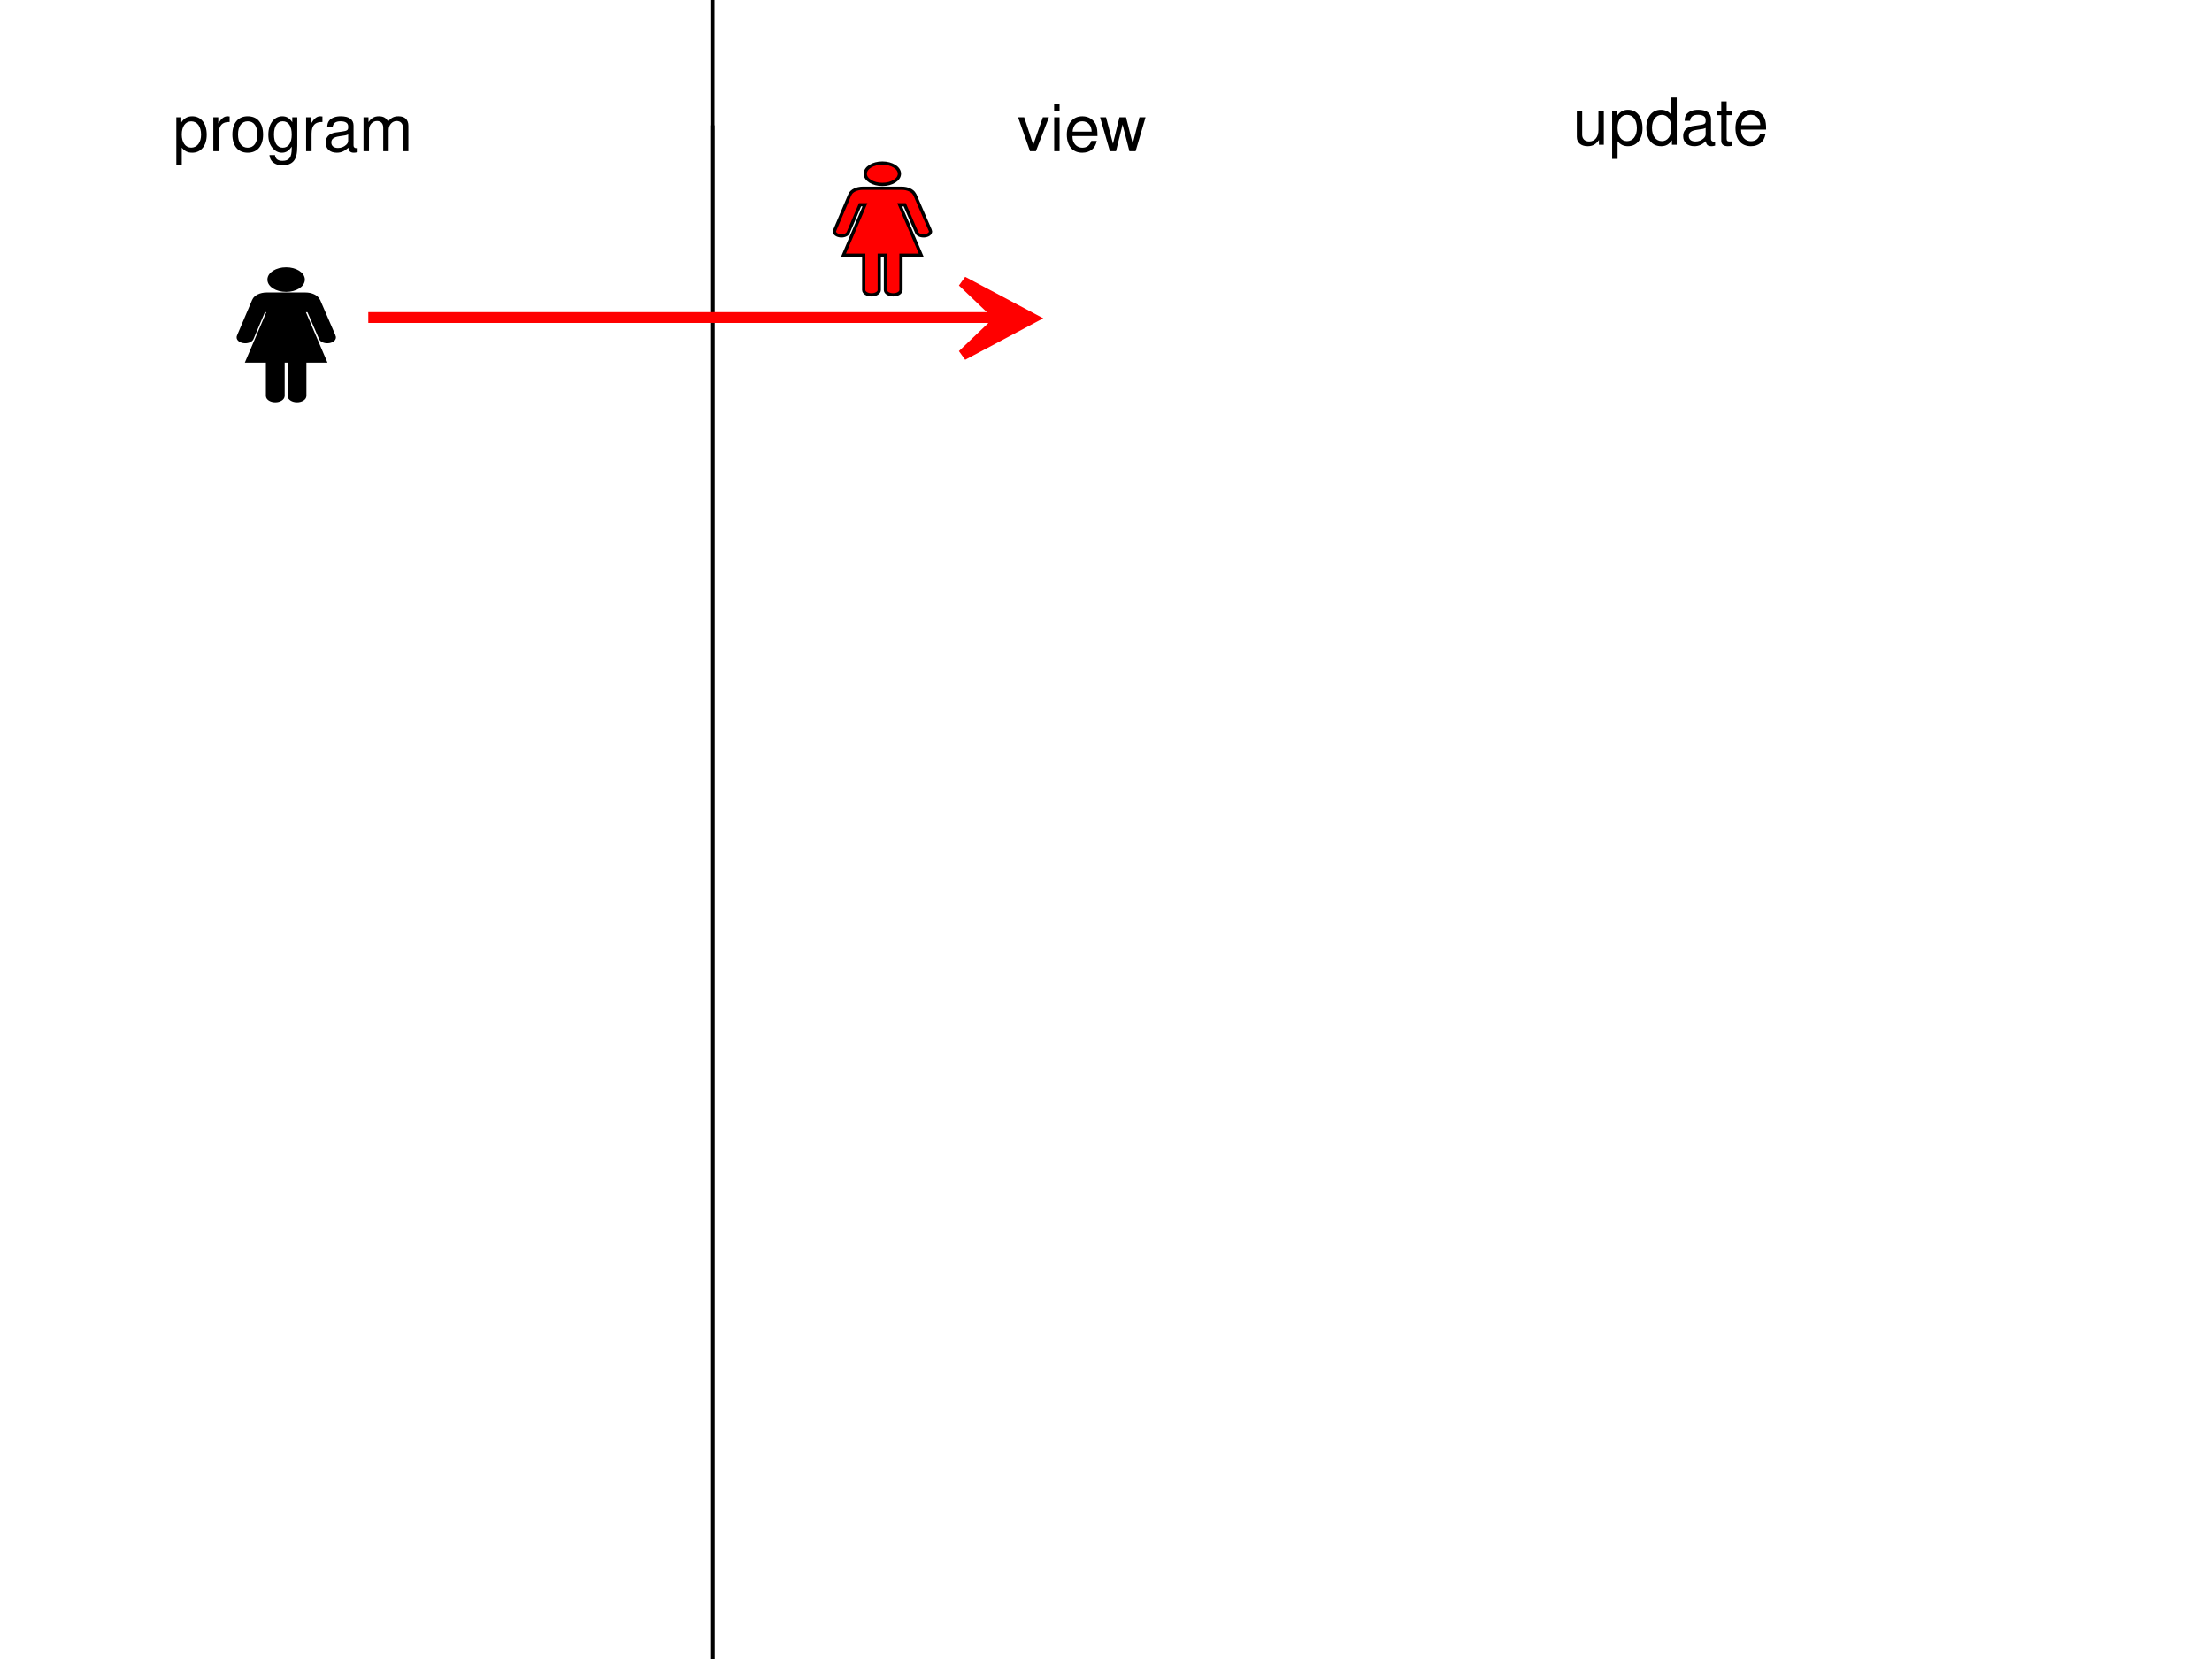
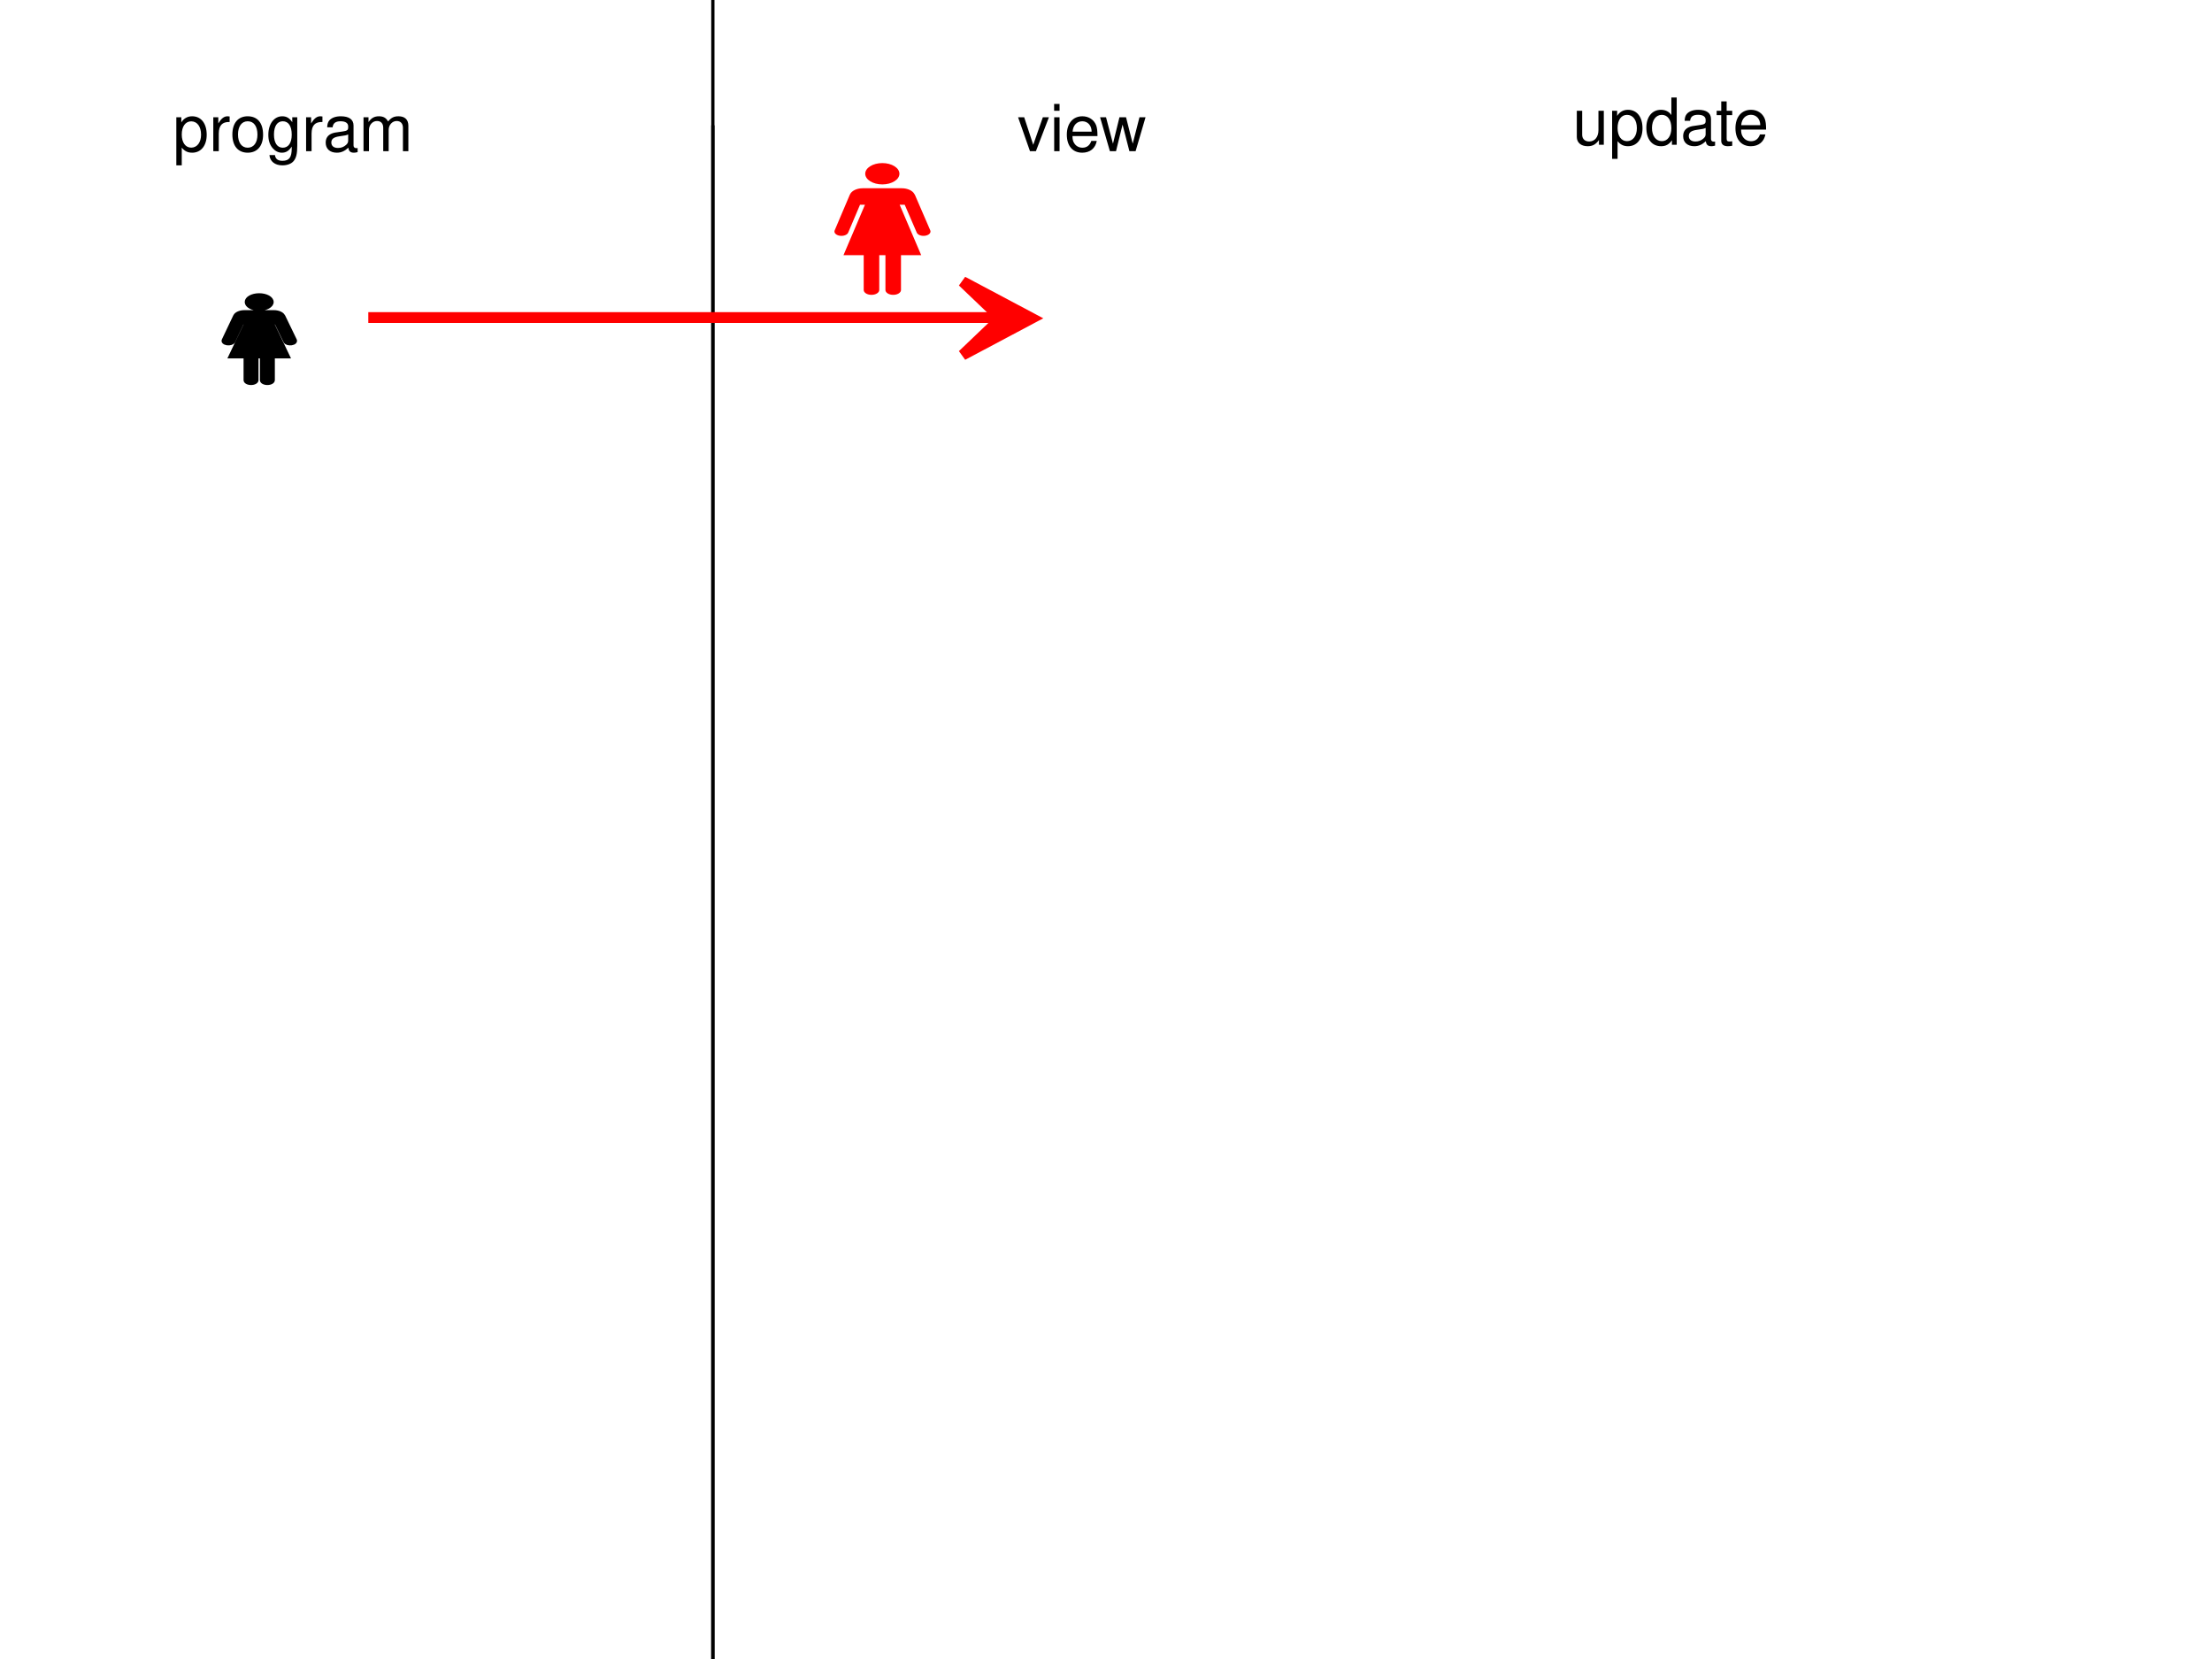
<svg xmlns="http://www.w3.org/2000/svg" width="1024" height="768">
  <g>
-     <rect fill="#fff" id="canvas_background" height="770" width="1026" y="-1" x="-1" />
-     <g display="none" overflow="visible" y="0" x="0" height="100%" width="100%" id="canvasGrid">
-       <rect fill="url(#gridpattern)" stroke-width="0" y="0" x="0" height="100%" width="100%" />
+     <rect x="-1" y="-1" width="1026" height="770" id="canvas_background" fill="#fff" />
+     <g id="canvasGrid" display="none">
+       <rect id="svg_5" width="100%" height="100%" x="0" y="0" stroke-width="0" fill="url(#gridpattern)" />
    </g>
  </g>
  <g>
-     <text xml:space="preserve" text-anchor="start" font-family="Helvetica, Arial, sans-serif" font-size="30" id="svg_1" y="70" x="80" stroke-width="0" stroke="#000" fill="#000000">program</text>
-     <text xml:space="preserve" text-anchor="start" font-family="Helvetica, Arial, sans-serif" font-size="30" id="svg_2" y="67" x="728" stroke-width="0" stroke="#000" fill="#000000">update</text>
-     <text xml:space="preserve" text-anchor="start" font-family="Helvetica, Arial, sans-serif" font-size="30" id="svg_3" y="70" x="471" stroke-width="0" stroke="#000" fill="#000000">view</text>
-     <line stroke-linecap="undefined" stroke-linejoin="undefined" id="svg_4" y2="785" x2="330" y1="-3" x1="330" stroke-width="1.5" stroke="#000" fill="none" />
-     <line stroke-linecap="undefined" stroke-linejoin="undefined" id="svg_7" y2="846" x2="330" y1="58" x1="330" stroke-width="1.5" stroke="#000" fill="none" />
-     <path id="svg_12" d="m132.457,134.365c4.368,0 7.914,-2.209 7.914,-4.934c0,-2.727 -3.546,-4.938 -7.914,-4.938c-4.371,0 -7.917,2.211 -7.917,4.938c0,2.725 3.545,4.934 7.917,4.934zm22.194,21.282l-7.101,-16.425c-0.066,-0.149 -0.16,-0.291 -0.272,-0.423c-0.807,-1.539 -3.123,-2.653 -5.86,-2.653l-17.973,0c-2.853,0 -5.248,1.21 -5.953,2.851c-0.048,0.072 -0.087,0.148 -0.123,0.226l-6.975,16.423c-0.465,1.077 0.561,2.183 2.289,2.473c1.727,0.288 3.502,-0.351 3.966,-1.427l5.477,-12.902l2.283,0l-9.941,23.343l9.368,0l0,16.115c0,1.24 1.608,2.244 3.599,2.244c1.985,0 3.598,-1.003 3.598,-2.244l0,-16.115l2.863,0l0,16.115c0,1.24 1.611,2.244 3.601,2.244c1.986,0 3.598,-1.003 3.598,-2.244l0,-16.115l9.363,0l-9.978,-23.343l2.341,0l5.579,12.902c0.465,1.076 2.239,1.715 3.966,1.427c1.724,-0.29 2.748,-1.397 2.286,-2.474l0,0z" stroke-opacity="null" stroke-width="1.5" stroke="#000" fill="#000000" />
-     <line stroke-linecap="null" stroke-linejoin="null" id="svg_17" y2="147" x2="473.5" y1="147" x1="170.5" stroke-width="5" stroke="#ff0000" fill="none" />
-     <path id="svg_18" d="m463.437,147.35l-17.798,-17l32,17l-32,17l17.798,-17z" stroke-width="5" stroke="#ff0000" fill="#ff0000" />
-     <path id="svg_19" d="m408.457,85.365c4.368,0 7.914,-2.209 7.914,-4.934c0,-2.727 -3.546,-4.938 -7.914,-4.938c-4.371,0 -7.917,2.211 -7.917,4.938c0,2.725 3.545,4.934 7.917,4.934zm22.194,21.282l-7.101,-16.425c-0.066,-0.149 -0.16,-0.291 -0.272,-0.423c-0.807,-1.539 -3.123,-2.653 -5.86,-2.653l-17.973,0c-2.853,0 -5.248,1.21 -5.953,2.851c-0.048,0.072 -0.087,0.148 -0.123,0.226l-6.975,16.423c-0.465,1.077 0.561,2.183 2.289,2.473c1.727,0.288 3.502,-0.351 3.966,-1.427l5.477,-12.902l2.283,0l-9.941,23.343l9.368,0l0,16.115c0,1.24 1.609,2.244 3.599,2.244c1.985,0 3.598,-1.003 3.598,-2.244l0,-16.115l2.863,0l0,16.115c0,1.24 1.611,2.244 3.601,2.244c1.986,0 3.598,-1.003 3.598,-2.244l0,-16.115l9.363,0l-9.978,-23.343l2.341,0l5.579,12.902c0.465,1.076 2.239,1.715 3.966,1.427c1.724,-0.29 2.748,-1.397 2.286,-2.474l0,0z" stroke-opacity="null" stroke-width="1.5" stroke="#000" fill="#ff0000" />
+     <text fill="#000000" stroke="#000" stroke-width="0" x="80" y="70" id="svg_1" font-size="30" font-family="Helvetica, Arial, sans-serif" text-anchor="start" xml:space="preserve">program</text>
+     <text fill="#000000" stroke="#000" stroke-width="0" x="728" y="67" id="svg_2" font-size="30" font-family="Helvetica, Arial, sans-serif" text-anchor="start" xml:space="preserve">update</text>
+     <text fill="#000000" stroke="#000" stroke-width="0" x="471" y="70" id="svg_3" font-size="30" font-family="Helvetica, Arial, sans-serif" text-anchor="start" xml:space="preserve">view</text>
+     <line fill="none" stroke="#000" stroke-width="1.5" x1="330" y1="-3" x2="330" y2="785" id="svg_4" stroke-linejoin="undefined" stroke-linecap="undefined" />
+     <line fill="none" stroke="#000" stroke-width="1.5" x1="330" y1="58" x2="330" y2="846" id="svg_7" stroke-linejoin="undefined" stroke-linecap="undefined" />
+     <path fill="#000000" stroke="#000" stroke-width="1.5" stroke-opacity="null" d="m119.987,143.129c3.285,0 5.952,-1.485 5.952,-3.316c0,-1.833 -2.667,-3.319 -5.952,-3.319c-3.287,0 -5.954,1.486 -5.954,3.319c0,1.831 2.666,3.316 5.954,3.316zm16.692,14.304l-5.341,-11.04c-0.05,-0.1 -0.12,-0.195 -0.205,-0.284c-0.607,-1.034 -2.349,-1.783 -4.407,-1.783l-13.517,0c-2.146,0 -3.947,0.813 -4.477,1.917c-0.036,0.048 -0.065,0.099 -0.092,0.152l-5.245,11.039c-0.35,0.724 0.422,1.467 1.721,1.662c1.299,0.194 2.634,-0.236 2.983,-0.959l4.119,-8.672l1.717,0l-7.477,15.689l7.045,0l0,10.831c0,0.833 1.21,1.508 2.707,1.508c1.493,0 2.706,-0.674 2.706,-1.508l0,-10.831l2.153,0l0,10.831c0,0.833 1.211,1.508 2.708,1.508c1.493,0 2.706,-0.674 2.706,-1.508l0,-10.831l7.041,0l-7.505,-15.689l1.761,0l4.196,8.672c0.35,0.724 1.684,1.153 2.983,0.959c1.296,-0.195 2.067,-0.939 1.719,-1.663l0,0z" id="svg_12" />
+     <line fill="none" stroke="#ff0000" stroke-width="5" x1="170.5" y1="147" x2="473.5" y2="147" id="svg_17" stroke-linejoin="null" stroke-linecap="null" />
+     <path fill="#ff0000" stroke="#ff0000" stroke-width="5" d="m463.437,147.35l-17.798,-17l32,17l-32,17l17.798,-17z" id="svg_18" />
+     <path fill="#ff0000" stroke-width="1.5" d="m408.457,85.365c4.368,0 7.914,-2.209 7.914,-4.934c0,-2.727 -3.546,-4.938 -7.914,-4.938c-4.371,0 -7.917,2.211 -7.917,4.938c0,2.725 3.545,4.934 7.917,4.934zm22.194,21.282l-7.101,-16.425c-0.066,-0.149 -0.16,-0.291 -0.272,-0.423c-0.807,-1.539 -3.123,-2.653 -5.86,-2.653l-17.973,0c-2.853,0 -5.248,1.21 -5.953,2.851c-0.048,0.072 -0.087,0.148 -0.123,0.226l-6.975,16.423c-0.465,1.077 0.561,2.183 2.289,2.473c1.727,0.288 3.502,-0.351 3.966,-1.427l5.477,-12.902l2.283,0l-9.941,23.343l9.368,0l0,16.115c0,1.24 1.609,2.244 3.599,2.244c1.985,0 3.598,-1.003 3.598,-2.244l0,-16.115l2.863,0l0,16.115c0,1.24 1.611,2.244 3.601,2.244c1.986,0 3.598,-1.003 3.598,-2.244l0,-16.115l9.363,0l-9.978,-23.343l2.341,0l5.579,12.902c0.465,1.076 2.239,1.715 3.966,1.427c1.724,-0.29 2.748,-1.397 2.286,-2.474l0,0z" id="svg_19" />
  </g>
</svg>
